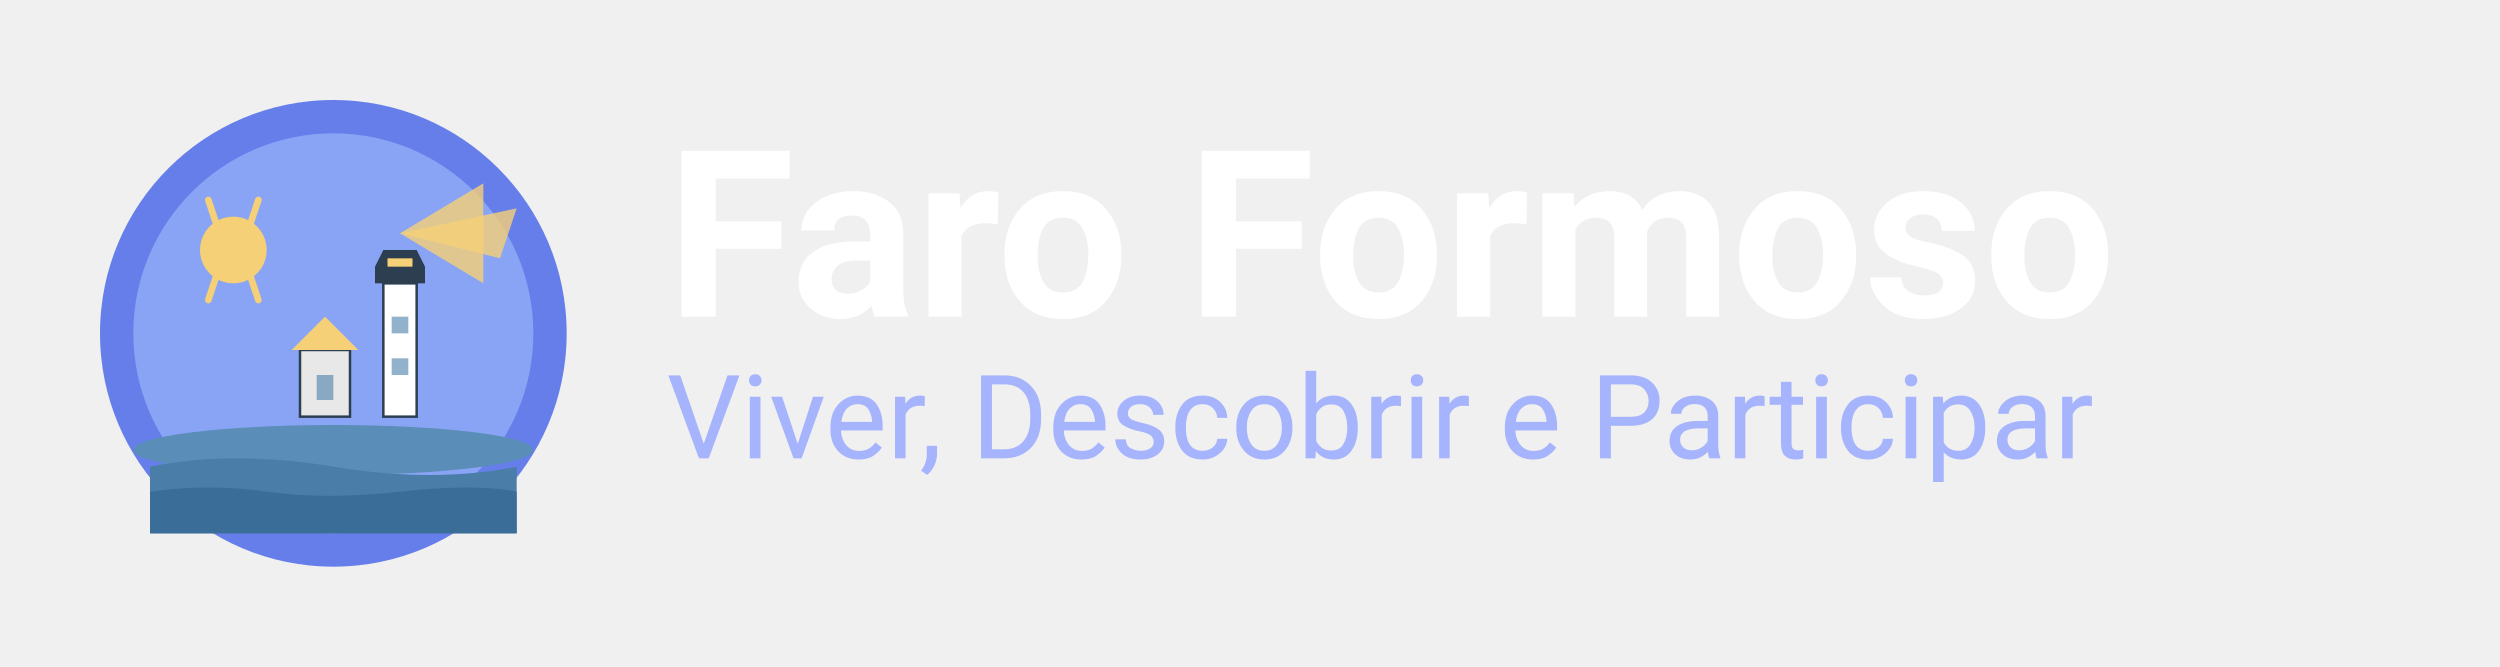
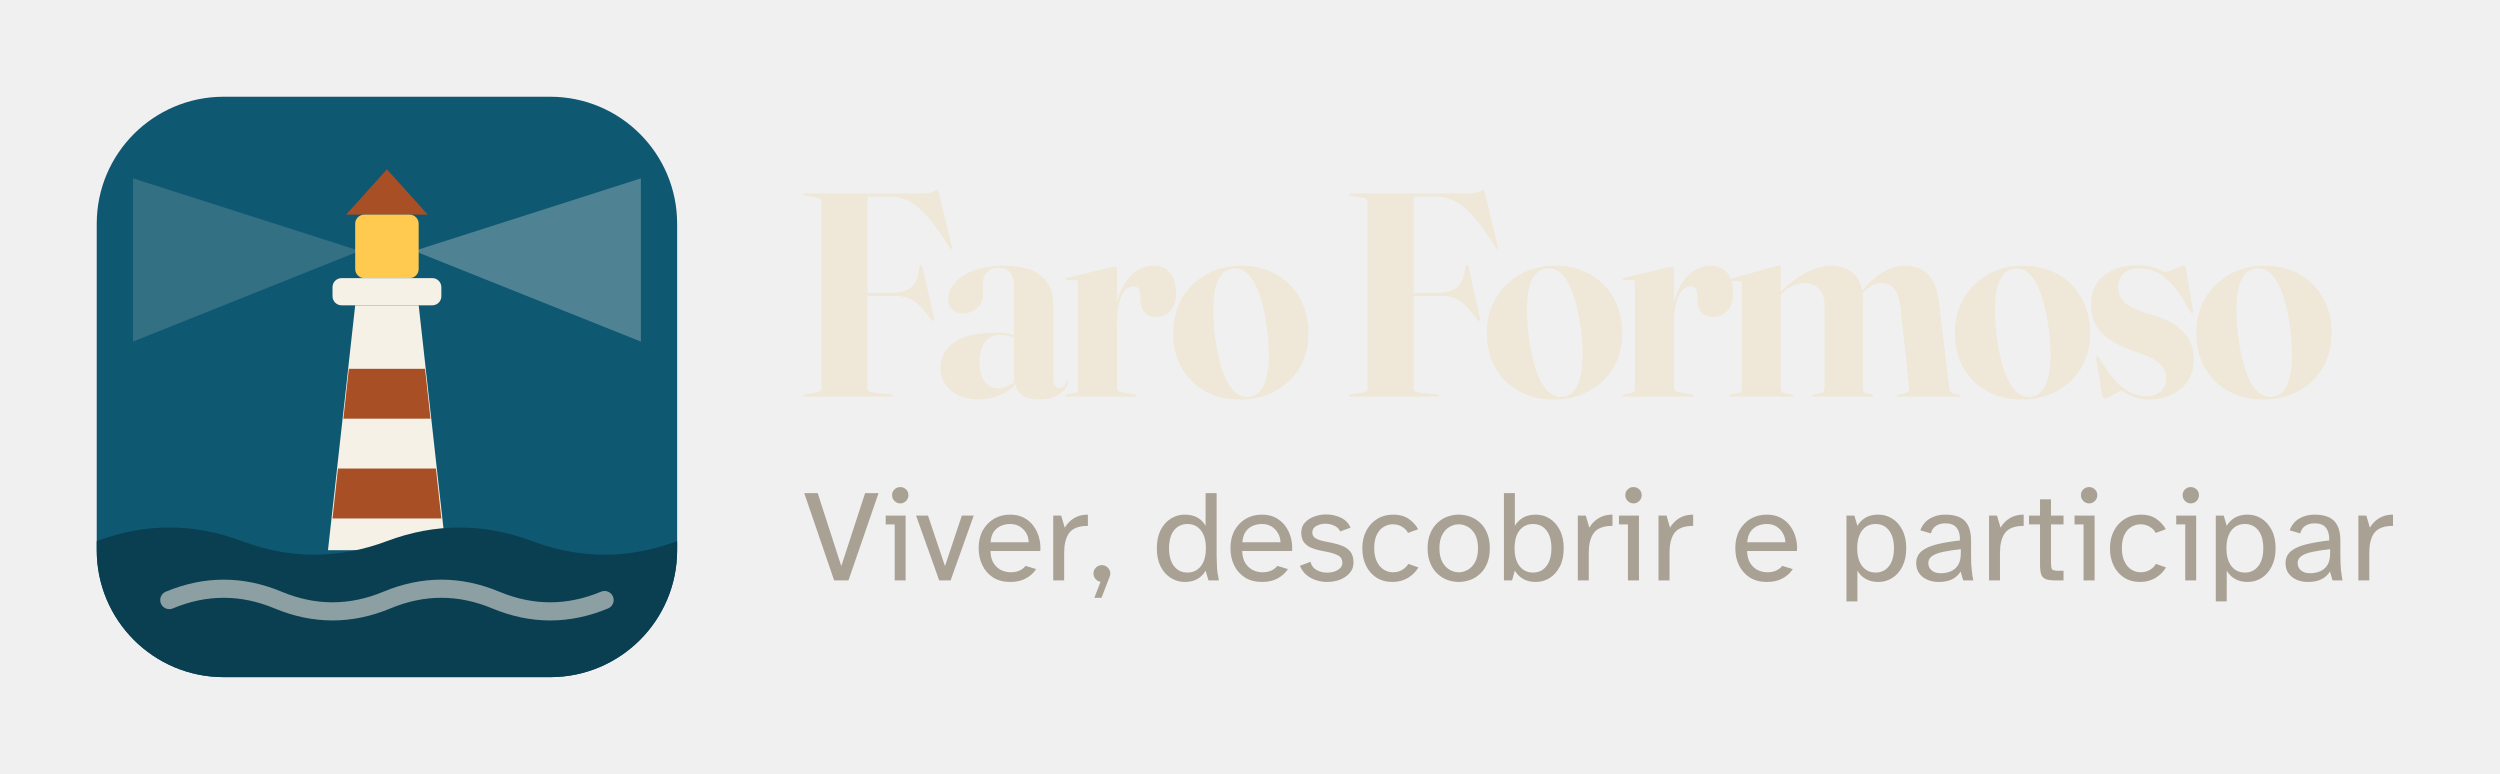
- <svg xmlns="http://www.w3.org/2000/svg" viewBox="0 0 300 80" role="img" aria-label="Faro Formoso Logo">
-   <defs>
-     <style>
-       .logo-text { font-family: -apple-system, BlinkMacSystemFont, "Segoe UI", Roboto, "Helvetica Neue", Arial, sans-serif; }
-       .logo-title { font-weight: 700; font-size: 28px; fill: #ffffff; }
-       .logo-subtitle { font-weight: 400; font-size: 14px; fill: #a5b4fc; }
-       .bg { fill: #667eea; }
-       .sky { fill: #89a4f5; }
-       .lighthouse-body { fill: #ffffff; }
-       .lighthouse-top { fill: #2c3e50; }
-       .light-beam { fill: #f5d076; opacity: 0.8; }
-       .wave1 { fill: #5a8db8; }
-       .wave2 { fill: #4a7da8; }
-       .wave3 { fill: #3a6d98; }
-       .sun { fill: #f5d076; }
-       .building { fill: #e8e8e8; }
-       .roof { fill: #f5d076; }
-     </style>
-   </defs>
-   <g transform="translate(10, 10)">
-     <circle cx="30" cy="30" r="28" class="bg" />
-     <circle cx="30" cy="30" r="24" class="sky" />
-     <circle cx="18" cy="20" r="4" class="sun" />
-     <path d="M 16 17 L 15 14 M 20 17 L 21 14 M 16 23 L 15 26 M 20 23 L 21 26" stroke="#f5d076" stroke-width="0.8" stroke-linecap="round" />
-     <path d="M 38 18 L 48 12 L 48 24 Z" class="light-beam" />
-     <path d="M 38 18 L 52 15 L 50 21 Z" class="light-beam" />
-     <rect x="36" y="24" width="4" height="16" class="lighthouse-body" stroke="#2c3e50" stroke-width="0.3" />
-     <path d="M 35 24 L 41 24 L 41 22 L 40 20 L 36 20 L 35 22 Z" class="lighthouse-top" />
-     <rect x="36.5" y="21" width="3" height="1" fill="#f5d076" />
-     <rect x="37" y="28" width="2" height="2" fill="#4a7da8" opacity="0.6" />
-     <rect x="37" y="33" width="2" height="2" fill="#4a7da8" opacity="0.6" />
-     <rect x="26" y="32" width="6" height="8" class="building" stroke="#2c3e50" stroke-width="0.3" />
-     <path d="M 25 32 L 29 28 L 33 32 Z" class="roof" />
-     <rect x="28" y="35" width="2" height="3" fill="#4a7da8" opacity="0.6" />
-     <ellipse cx="30" cy="44" rx="24" ry="3" class="wave1" />
-     <path d="M 8 46 Q 18 44 30 46 T 52 46 L 52 54 L 8 54 Z" class="wave2" />
-     <path d="M 8 49 Q 15 48 22 49 T 38 49 T 52 49 L 52 54 L 8 54 Z" class="wave3" />
+ <svg xmlns="http://www.w3.org/2000/svg" viewBox="0 0 258.44 80" role="img" aria-label="Faro Formoso — Viver, descobrir e participar">
+   <g transform="translate(10 10) scale(.9375)">
+     <rect width="64" height="64" rx="14" fill="#0f5872" />
+     <path d="M35 17 L60 9 L60 27 Z" fill="#f6f1e7" opacity=".28" />
+     <path d="M29 17 L4 9 L4 27 Z" fill="#f6f1e7" opacity=".16" />
+     <path d="M27.5 13 L32 8 L36.5 13 Z" fill="#a84f26" />
+     <rect x="28.5" y="13" width="7" height="7" rx="1" fill="#ffca4f" />
+     <rect x="26" y="20" width="12" height="3" rx="1" fill="#f6f1e7" />
+     <path d="M28.5 23 L35.5 23 L38.5 50 L25.5 50 Z" fill="#f6f1e7" />
+     <path d="M27.8 30 L36.2 30 L36.8 35.5 L27.2 35.5 Z" fill="#a84f26" />
+     <path d="M26.6 41 L37.4 41 L38 46.5 L26 46.5 Z" fill="#a84f26" />
+     <path d="M0 49 Q8 46 16 49 T32 49 T48 49 T64 49 V50 A14 14 0 0 1 50 64 H14 A14 14 0 0 1 0 50 Z" fill="#0a3e51" />
+     <path d="M8 55.5 Q14 53 20 55.5 T32 55.5 T44 55.5 T56 55.5" fill="none" stroke="#f6f1e7" stroke-width="2" stroke-linecap="round" opacity=".55" />
  </g>
-   <g class="logo-text">
-     <text x="80" y="38" class="logo-title">Faro Formoso</text>
-     <text x="80" y="55" class="logo-subtitle">Viver, Descobrir e Participar</text>
-   </g>
+   <path fill="#efe7d7" d="M95.53 20Q95.88 20 96.17 19.91Q96.46 19.82 96.66 19.72Q96.85 19.61 96.9 19.61Q96.94 19.61 96.96 19.67Q96.99 19.73 97.05 19.93L98.4 25.52Q98.43 25.61 98.41 25.66Q98.4 25.7 98.35 25.73Q98.32 25.75 98.28 25.73Q98.23 25.72 98.17 25.63Q96.94 23.59 95.92 22.43Q94.9 21.28 93.97 20.8Q93.04 20.32 92.04 20.32L89.68 20.32L89.68 40.17Q89.68 40.35 89.85 40.46Q90.03 40.57 90.39 40.6L92.11 40.78Q92.23 40.79 92.27 40.81Q92.31 40.84 92.31 40.91Q92.31 40.92 92.27 40.96Q92.23 41 92.14 41L83.16 41Q83.08 41 83.04 40.96Q82.99 40.92 82.99 40.91Q82.99 40.81 83.19 40.78L84.31 40.6Q84.63 40.55 84.78 40.45Q84.93 40.35 84.93 40.17L84.93 20.83Q84.93 20.65 84.78 20.55Q84.63 20.45 84.31 20.41L83.19 20.23Q82.99 20.2 82.99 20.09Q82.99 20.08 83.04 20.04Q83.08 20 83.16 20ZM88.54 30.28L92.13 30.28Q93.52 30.28 94.2 29.7Q94.89 29.12 95.07 27.56Q95.1 27.46 95.12 27.43Q95.14 27.41 95.19 27.4Q95.31 27.4 95.35 27.58L96.57 32.96Q96.58 33.03 96.57 33.09Q96.55 33.14 96.51 33.17Q96.48 33.17 96.43 33.16Q96.39 33.16 96.31 33.1Q95.59 32.12 95.04 31.57Q94.48 31.01 93.9 30.8Q93.33 30.59 92.53 30.59L88.54 30.59ZM105.02 39.62L105.02 39.46L104.83 39.62L104.83 29.65Q104.83 28.7 104.43 28.19Q104.03 27.68 103.3 27.68Q102.46 27.68 102.04 28.12Q101.62 28.55 101.62 29.12L101.62 30.44Q101.62 31.25 101.02 31.82Q100.43 32.39 99.52 32.39Q98.87 32.39 98.45 32.01Q98.03 31.63 98.03 30.85Q98.03 30.07 98.68 29.28Q99.34 28.49 100.61 27.98Q101.89 27.47 103.78 27.47Q106.36 27.47 107.62 28.51Q108.89 29.56 108.89 31.51L108.89 39.2Q108.89 39.67 109.07 39.89Q109.25 40.12 109.51 40.12Q109.76 40.12 109.98 39.94Q110.2 39.77 110.24 39.38Q110.26 39.32 110.27 39.3Q110.29 39.28 110.33 39.28Q110.36 39.28 110.38 39.3Q110.41 39.32 110.41 39.38Q110.41 39.68 110.12 40.13Q109.84 40.58 109.19 40.93Q108.55 41.29 107.47 41.29Q106.18 41.29 105.6 40.81Q105.02 40.33 105.02 39.62ZM97.25 38.06Q97.25 36.38 98.64 35.38Q100.03 34.39 103.13 34.39Q103.99 34.39 104.52 34.56Q105.05 34.73 105.52 35L105.4 35.11Q104.93 34.87 104.45 34.74Q103.97 34.63 103.37 34.63Q102.37 34.63 101.82 35.37Q101.27 36.11 101.27 37.48Q101.27 38.81 101.81 39.48Q102.35 40.15 103.21 40.15Q103.76 40.15 104.31 39.86Q104.86 39.58 105.2 39.07L105.38 39.17Q104.74 40.19 103.58 40.74Q102.43 41.29 101.11 41.29Q99.41 41.29 98.33 40.38Q97.25 39.47 97.25 38.06ZM115.27 33.37Q115.27 31.42 115.85 30.11Q116.42 28.81 117.32 28.14Q118.22 27.47 119.21 27.47Q120.34 27.47 120.95 28.2Q121.57 28.93 121.57 30.31Q121.57 31.54 120.98 32.14Q120.4 32.75 119.51 32.75Q118.7 32.75 118.32 32.3Q117.94 31.85 117.89 30.98L117.88 30.49Q117.86 30.05 117.7 29.82Q117.53 29.59 117.13 29.59Q116.69 29.59 116.31 30.01Q115.93 30.43 115.7 31.3Q115.46 32.17 115.46 33.47ZM115.46 27.79L115.46 32.67L115.46 40.03Q115.46 40.21 115.56 40.35Q115.66 40.49 115.84 40.53L117.32 40.78Q117.41 40.81 117.44 40.83Q117.46 40.85 117.46 40.91Q117.46 40.94 117.42 40.97Q117.38 41 117.31 41L110.27 41Q110.21 41 110.17 40.96Q110.12 40.92 110.12 40.9Q110.12 40.85 110.18 40.81Q110.23 40.78 110.32 40.78L111.05 40.64Q111.25 40.6 111.34 40.48Q111.43 40.37 111.43 40.21L111.43 29.2Q111.43 29.09 111.38 29.02Q111.32 28.96 111.22 28.96L110.27 28.96Q110.24 28.96 110.2 28.92Q110.15 28.88 110.15 28.85Q110.15 28.81 110.19 28.77Q110.23 28.73 110.32 28.72L114.97 27.62Q115.09 27.61 115.15 27.59Q115.21 27.58 115.3 27.58Q115.39 27.58 115.43 27.64Q115.46 27.71 115.46 27.79ZM128.34 27.47Q130.38 27.47 131.93 28.36Q133.49 29.24 134.37 30.82Q135.26 32.39 135.26 34.45Q135.26 36.46 134.35 38Q133.44 39.55 131.83 40.42Q130.22 41.3 128.15 41.3Q126.14 41.3 124.58 40.43Q123.03 39.56 122.15 38.02Q121.28 36.49 121.28 34.43Q121.28 32.42 122.18 30.85Q123.09 29.29 124.69 28.38Q126.29 27.47 128.34 27.47ZM129.12 41.03Q129.95 40.96 130.46 40.16Q130.97 39.37 131.12 37.84Q131.27 36.32 131 34.1Q130.71 31.87 130.2 30.43Q129.69 28.99 129 28.32Q128.31 27.65 127.44 27.76Q126.59 27.85 126.08 28.66Q125.57 29.47 125.45 30.97Q125.33 32.48 125.58 34.69Q125.87 36.88 126.37 38.32Q126.87 39.77 127.58 40.45Q128.28 41.12 129.12 41.03ZM151.98 20Q152.32 20 152.62 19.91Q152.91 19.82 153.1 19.72Q153.3 19.61 153.34 19.61Q153.39 19.61 153.41 19.67Q153.43 19.73 153.49 19.93L154.84 25.52Q154.87 25.61 154.86 25.66Q154.84 25.7 154.8 25.73Q154.77 25.75 154.72 25.73Q154.68 25.72 154.62 25.63Q153.39 23.59 152.37 22.43Q151.35 21.28 150.42 20.8Q149.49 20.32 148.48 20.32L146.13 20.32L146.13 40.17Q146.13 40.35 146.3 40.46Q146.47 40.57 146.83 40.6L148.56 40.78Q148.68 40.79 148.72 40.81Q148.75 40.84 148.75 40.91Q148.75 40.92 148.72 40.96Q148.68 41 148.59 41L139.6 41Q139.53 41 139.48 40.96Q139.44 40.92 139.44 40.91Q139.44 40.81 139.63 40.78L140.76 40.6Q141.07 40.55 141.22 40.45Q141.37 40.35 141.37 40.17L141.37 20.83Q141.37 20.65 141.22 20.55Q141.07 20.45 140.76 20.41L139.63 20.23Q139.44 20.2 139.44 20.09Q139.44 20.08 139.48 20.04Q139.53 20 139.6 20ZM144.99 30.28L148.57 30.28Q149.97 30.28 150.65 29.7Q151.33 29.12 151.51 27.56Q151.54 27.46 151.57 27.43Q151.59 27.41 151.63 27.4Q151.75 27.4 151.8 27.58L153.01 32.96Q153.03 33.03 153.01 33.09Q153 33.14 152.95 33.17Q152.92 33.17 152.88 33.16Q152.83 33.16 152.76 33.1Q152.04 32.12 151.48 31.57Q150.93 31.01 150.35 30.8Q149.77 30.59 148.98 30.59L144.99 30.59ZM160.78 27.47Q162.82 27.47 164.37 28.36Q165.92 29.24 166.81 30.82Q167.69 32.39 167.69 34.45Q167.69 36.46 166.79 38Q165.88 39.55 164.27 40.42Q162.65 41.3 160.58 41.3Q158.57 41.3 157.02 40.43Q155.47 39.56 154.59 38.02Q153.71 36.49 153.71 34.43Q153.71 32.42 154.62 30.85Q155.53 29.29 157.13 28.38Q158.72 27.47 160.78 27.47ZM161.56 41.03Q162.38 40.96 162.89 40.16Q163.4 39.37 163.55 37.84Q163.7 36.32 163.43 34.1Q163.15 31.87 162.64 30.43Q162.13 28.99 161.44 28.32Q160.75 27.65 159.88 27.76Q159.02 27.85 158.51 28.66Q158 29.47 157.88 30.97Q157.76 32.48 158.02 34.69Q158.3 36.88 158.81 38.32Q159.31 39.77 160.01 40.45Q160.72 41.12 161.56 41.03ZM172.85 33.37Q172.85 31.42 173.43 30.11Q174.01 28.81 174.91 28.14Q175.81 27.47 176.8 27.47Q177.92 27.47 178.54 28.2Q179.15 28.93 179.15 30.31Q179.15 31.54 178.57 32.14Q177.98 32.75 177.1 32.75Q176.29 32.75 175.9 32.3Q175.52 31.85 175.48 30.98L175.46 30.49Q175.45 30.05 175.28 29.82Q175.12 29.59 174.71 29.59Q174.28 29.59 173.89 30.01Q173.51 30.43 173.28 31.3Q173.05 32.17 173.05 33.47ZM173.05 27.79L173.05 32.67L173.05 40.03Q173.05 40.21 173.14 40.35Q173.24 40.49 173.42 40.53L174.91 40.78Q175 40.81 175.02 40.83Q175.04 40.85 175.04 40.91Q175.04 40.94 175 40.97Q174.97 41 174.89 41L167.86 41Q167.8 41 167.75 40.96Q167.71 40.92 167.71 40.9Q167.71 40.85 167.76 40.81Q167.81 40.78 167.9 40.78L168.64 40.64Q168.83 40.6 168.92 40.48Q169.01 40.37 169.01 40.21L169.01 29.2Q169.01 29.09 168.96 29.02Q168.91 28.96 168.8 28.96L167.86 28.96Q167.83 28.96 167.78 28.92Q167.74 28.88 167.74 28.85Q167.74 28.81 167.77 28.77Q167.81 28.73 167.9 28.72L172.55 27.62Q172.67 27.61 172.73 27.59Q172.79 27.58 172.88 27.58Q172.97 27.58 173.01 27.64Q173.05 27.71 173.05 27.79ZM184.09 27.68L184.09 40.16Q184.09 40.34 184.19 40.48Q184.29 40.61 184.48 40.66L185.25 40.79Q185.38 40.81 185.38 40.9Q185.38 41 185.22 41L178.9 41Q178.84 41 178.81 40.97Q178.77 40.94 178.77 40.9Q178.77 40.87 178.81 40.83Q178.86 40.79 178.93 40.78L179.7 40.64Q179.89 40.6 179.98 40.48Q180.06 40.37 180.06 40.21L180.06 29.3Q180.06 29.2 180.01 29.13Q179.97 29.06 179.85 29.06L178.92 29.05Q178.87 29.05 178.84 29.02Q178.8 28.99 178.8 28.96Q178.8 28.91 178.84 28.87Q178.89 28.84 178.95 28.82L183.6 27.52Q183.73 27.49 183.79 27.48Q183.85 27.47 183.93 27.47Q184.03 27.47 184.06 27.54Q184.09 27.61 184.09 27.68ZM183.78 30.74L183.6 30.59L184.14 30.1Q185.7 28.63 186.98 28.05Q188.26 27.47 189.33 27.47Q190.77 27.47 191.68 28.36Q192.6 29.26 192.6 31.18L192.6 40.22Q192.6 40.42 192.7 40.53Q192.79 40.64 192.97 40.69L193.51 40.78Q193.66 40.82 193.66 40.9Q193.66 41 193.47 41L187.48 41Q187.36 41 187.36 40.9Q187.36 40.81 187.51 40.79L188.17 40.67Q188.44 40.61 188.53 40.43Q188.62 40.25 188.62 39.98L188.62 31.61Q188.62 30.47 188.06 29.86Q187.5 29.26 186.61 29.26Q185.97 29.26 185.41 29.49Q184.84 29.72 184.29 30.26ZM192.22 30.74L192.06 30.59L192.52 30.04Q193.65 28.7 194.74 28.09Q195.84 27.47 196.99 27.47Q198.37 27.47 199.29 28.36Q200.2 29.26 200.43 31.21L201.52 40.17Q201.55 40.42 201.66 40.53Q201.76 40.66 201.94 40.7L202.47 40.81Q202.53 40.81 202.56 40.84Q202.59 40.87 202.59 40.9Q202.59 40.94 202.56 40.97Q202.53 41 202.47 41L196.21 41Q196.09 41 196.09 40.9Q196.09 40.82 196.26 40.79L196.9 40.67Q197.17 40.61 197.29 40.42Q197.4 40.24 197.35 39.95L196.45 31.61Q196.32 30.49 195.84 29.87Q195.36 29.26 194.52 29.26Q194.02 29.26 193.57 29.5Q193.12 29.74 192.67 30.2ZM209.15 27.47Q211.19 27.47 212.75 28.36Q214.3 29.24 215.18 30.82Q216.07 32.39 216.07 34.45Q216.07 36.46 215.16 38Q214.25 39.55 212.64 40.42Q211.03 41.3 208.96 41.3Q206.95 41.3 205.4 40.43Q203.84 39.56 202.97 38.02Q202.09 36.49 202.09 34.43Q202.09 32.42 203 30.85Q203.9 29.29 205.5 28.38Q207.1 27.47 209.15 27.47ZM209.93 41.03Q210.76 40.96 211.27 40.16Q211.78 39.37 211.93 37.84Q212.08 36.32 211.81 34.1Q211.52 31.87 211.01 30.43Q210.5 28.99 209.81 28.32Q209.12 27.65 208.25 27.76Q207.4 27.85 206.89 28.66Q206.38 29.47 206.26 30.97Q206.14 32.48 206.39 34.69Q206.68 36.88 207.18 38.32Q207.68 39.77 208.39 40.45Q209.09 41.12 209.93 41.03ZM221.81 40.97Q222.8 40.97 223.36 40.46Q223.93 39.95 223.93 39.13Q223.93 38.56 223.66 38.08Q223.39 37.6 222.73 37.19Q222.08 36.78 220.93 36.41Q219.11 35.81 218.08 35.09Q217.04 34.37 216.61 33.48Q216.17 32.59 216.17 31.48Q216.17 29.54 217.49 28.49Q218.81 27.44 221 27.44Q221.92 27.44 222.51 27.61Q223.1 27.79 223.42 27.96Q223.75 28.13 223.84 28.13Q223.99 28.13 224.4 27.96Q224.81 27.79 225.22 27.61Q225.62 27.44 225.73 27.44Q225.8 27.44 225.86 27.47Q225.92 27.5 225.94 27.61L226.69 32.06Q226.72 32.17 226.69 32.25Q226.67 32.33 226.64 32.36Q226.58 32.38 226.54 32.35Q226.51 32.33 226.46 32.28Q225.53 30.56 224.7 29.57Q223.87 28.58 223 28.16Q222.14 27.74 221.17 27.74Q220.1 27.74 219.53 28.27Q218.96 28.79 218.96 29.69Q218.96 30.29 219.25 30.79Q219.53 31.3 220.27 31.72Q221 32.14 222.37 32.53Q223.99 32.98 224.95 33.67Q225.92 34.36 226.35 35.23Q226.78 36.11 226.78 37.17Q226.78 38.44 226.16 39.37Q225.55 40.3 224.5 40.8Q223.45 41.3 222.14 41.3Q221.32 41.3 220.71 41.07Q220.1 40.84 219.73 40.61Q219.37 40.39 219.29 40.39Q219.19 40.39 218.83 40.6Q218.47 40.81 218.09 41.01Q217.72 41.21 217.6 41.21Q217.51 41.21 217.43 41.14Q217.36 41.06 217.33 40.9L216.7 37.13Q216.7 36.97 216.71 36.89Q216.73 36.82 216.77 36.78Q216.82 36.76 216.85 36.78Q216.89 36.82 216.92 36.88Q218.2 39.08 219.41 40.03Q220.63 40.97 221.81 40.97ZM234.12 27.47Q236.16 27.47 237.71 28.36Q239.26 29.24 240.15 30.82Q241.03 32.39 241.03 34.45Q241.03 36.46 240.12 38Q239.22 39.55 237.6 40.42Q235.99 41.3 233.92 41.3Q231.91 41.3 230.36 40.43Q228.81 39.56 227.93 38.02Q227.05 36.49 227.05 34.43Q227.05 32.42 227.96 30.85Q228.87 29.29 230.46 28.38Q232.06 27.47 234.12 27.47ZM234.9 41.03Q235.72 40.96 236.23 40.16Q236.74 39.37 236.89 37.84Q237.04 36.32 236.77 34.1Q236.49 31.87 235.98 30.43Q235.47 28.99 234.78 28.32Q234.09 27.65 233.22 27.76Q232.36 27.85 231.85 28.66Q231.34 29.47 231.22 30.97Q231.1 32.48 231.36 34.69Q231.64 36.88 232.14 38.32Q232.65 39.77 233.35 40.45Q234.06 41.12 234.9 41.03Z" />
+   <path fill="#a8a194" d="M86.23 60L83.14 50.98L84.53 50.98L86.97 58.52L89.43 50.98L90.82 50.98L87.71 60ZM93.06 52.04Q92.72 52.04 92.47 51.79Q92.22 51.54 92.22 51.18Q92.22 50.83 92.47 50.59Q92.72 50.35 93.06 50.35Q93.41 50.35 93.66 50.59Q93.91 50.83 93.91 51.18Q93.91 51.54 93.66 51.79Q93.41 52.04 93.06 52.04ZM92.49 60L92.49 54.21L91.56 54.21L91.56 53.3L93.62 53.3L93.62 60ZM97.09 60L94.7 53.3L95.93 53.3L97.69 58.52L99.43 53.3L100.66 53.3L98.27 60ZM104.45 60.16Q103.4 60.16 102.67 59.7Q101.94 59.23 101.56 58.44Q101.17 57.65 101.17 56.67Q101.17 55.6 101.6 54.82Q102.04 54.05 102.77 53.62Q103.51 53.2 104.42 53.2Q105.22 53.2 105.83 53.51Q106.44 53.83 106.83 54.36Q107.23 54.9 107.41 55.57Q107.6 56.25 107.54 56.96L102.39 56.96Q102.41 57.8 102.76 58.29Q103.1 58.77 103.57 58.97Q104.05 59.16 104.45 59.16Q105.02 59.16 105.4 58.98Q105.79 58.8 106.02 58.5L107.11 58.83Q106.75 59.41 106.07 59.78Q105.4 60.16 104.45 60.16ZM102.4 56.06L106.34 56.06Q106.34 55.59 106.11 55.15Q105.87 54.72 105.44 54.44Q105.02 54.17 104.42 54.17Q103.93 54.17 103.48 54.36Q103.03 54.55 102.74 54.96Q102.45 55.38 102.4 56.06ZM108.88 60L108.88 53.3L109.7 53.3L110.07 54.55Q110.42 53.94 111.02 53.57Q111.62 53.2 112.46 53.2L112.46 54.37Q112.36 54.37 112.26 54.37Q112.16 54.37 112.07 54.38Q110.92 54.48 110.47 55.18Q110.01 55.88 110.01 57.12L110.01 60ZM113.13 61.8L113.77 60.15Q113.46 60.09 113.25 59.85Q113.04 59.61 113.04 59.28Q113.04 58.93 113.29 58.68Q113.55 58.42 113.9 58.42Q114.27 58.42 114.52 58.68Q114.78 58.93 114.78 59.28Q114.78 59.45 114.71 59.62L113.87 61.8ZM122.46 60.16Q121.7 60.16 121.04 59.75Q120.38 59.34 119.98 58.56Q119.59 57.79 119.59 56.68Q119.59 55.57 119.98 54.8Q120.38 54.02 121.04 53.61Q121.7 53.2 122.46 53.2Q123.26 53.2 123.8 53.51Q124.34 53.83 124.63 54.36L124.63 50.98L125.77 50.98L125.77 57.48Q125.77 57.81 125.8 58.47Q125.82 59.12 126 60L124.93 60L124.63 58.99Q124.34 59.53 123.8 59.84Q123.26 60.16 122.46 60.16ZM122.76 59.19Q123.62 59.19 124.14 58.53Q124.66 57.87 124.66 56.68Q124.66 55.48 124.14 54.82Q123.62 54.17 122.76 54.17Q121.89 54.17 121.37 54.82Q120.85 55.48 120.85 56.68Q120.85 57.87 121.37 58.53Q121.89 59.19 122.76 59.19ZM130.48 60.16Q129.43 60.16 128.7 59.7Q127.97 59.23 127.58 58.44Q127.2 57.65 127.2 56.67Q127.2 55.6 127.63 54.82Q128.06 54.05 128.8 53.62Q129.53 53.2 130.45 53.2Q131.25 53.2 131.86 53.51Q132.46 53.83 132.86 54.36Q133.26 54.9 133.44 55.57Q133.63 56.25 133.57 56.96L128.41 56.96Q128.44 57.8 128.79 58.29Q129.13 58.77 129.6 58.97Q130.07 59.16 130.48 59.16Q131.05 59.16 131.43 58.98Q131.82 58.8 132.05 58.5L133.14 58.83Q132.77 59.41 132.1 59.78Q131.42 60.16 130.48 60.16ZM128.43 56.06L132.37 56.06Q132.37 55.59 132.13 55.15Q131.9 54.72 131.47 54.44Q131.05 54.17 130.45 54.17Q129.95 54.17 129.51 54.36Q129.06 54.55 128.77 54.96Q128.48 55.38 128.43 56.06ZM137.19 60.16Q136.61 60.16 136.05 59.98Q135.49 59.8 135.05 59.43Q134.61 59.06 134.38 58.49L135.47 58.08Q135.62 58.68 136.13 58.94Q136.64 59.2 137.19 59.2Q137.59 59.2 137.95 59.08Q138.31 58.96 138.54 58.73Q138.77 58.5 138.77 58.2Q138.77 57.65 138.33 57.42Q137.89 57.19 137.28 57.07L136.35 56.88Q135.87 56.77 135.45 56.58Q135.03 56.38 134.77 56.02Q134.52 55.65 134.52 55.05Q134.52 54.44 134.89 54.03Q135.27 53.61 135.86 53.4Q136.45 53.18 137.09 53.18Q137.89 53.18 138.6 53.51Q139.31 53.84 139.61 54.55L138.54 54.94Q138.36 54.53 137.92 54.34Q137.49 54.14 137.01 54.14Q136.5 54.14 136.08 54.37Q135.66 54.6 135.66 55.03Q135.66 55.46 136.02 55.66Q136.38 55.86 136.91 55.96L137.78 56.14Q138.32 56.25 138.81 56.45Q139.3 56.65 139.61 57.05Q139.92 57.45 139.92 58.16Q139.92 58.8 139.52 59.24Q139.13 59.69 138.51 59.93Q137.89 60.16 137.19 60.16ZM143.95 60.16Q142.99 60.16 142.29 59.71Q141.59 59.26 141.21 58.47Q140.83 57.69 140.83 56.68Q140.83 55.68 141.23 54.89Q141.63 54.1 142.36 53.65Q143.09 53.2 144.07 53.2Q144.98 53.2 145.63 53.64Q146.27 54.09 146.6 54.71L145.56 55.09Q145.34 54.68 144.92 54.44Q144.51 54.2 143.99 54.2Q143.49 54.2 143.05 54.46Q142.6 54.72 142.33 55.27Q142.06 55.82 142.06 56.67Q142.06 57.5 142.34 58.06Q142.62 58.62 143.05 58.89Q143.49 59.16 143.99 59.16Q144.55 59.16 144.96 58.91Q145.37 58.66 145.59 58.29L146.63 58.66Q146.25 59.31 145.55 59.74Q144.84 60.16 143.95 60.16ZM150.8 60.16Q150.22 60.16 149.65 59.96Q149.08 59.76 148.62 59.33Q148.15 58.91 147.87 58.25Q147.58 57.58 147.58 56.68Q147.58 55.77 147.87 55.11Q148.15 54.45 148.62 54.03Q149.08 53.6 149.65 53.4Q150.22 53.2 150.8 53.2Q151.38 53.2 151.95 53.4Q152.53 53.6 152.99 54.03Q153.46 54.45 153.73 55.11Q154.01 55.77 154.01 56.68Q154.01 57.58 153.73 58.25Q153.46 58.91 152.99 59.33Q152.53 59.76 151.95 59.96Q151.38 60.16 150.8 60.16ZM150.8 59.16Q151.28 59.16 151.74 58.9Q152.2 58.64 152.5 58.09Q152.79 57.54 152.79 56.68Q152.79 55.82 152.5 55.27Q152.2 54.72 151.74 54.46Q151.28 54.2 150.8 54.2Q150.32 54.2 149.86 54.46Q149.39 54.72 149.1 55.27Q148.8 55.82 148.8 56.68Q148.8 57.54 149.1 58.09Q149.39 58.64 149.86 58.9Q150.32 59.16 150.8 59.16ZM158.78 60.16Q157.99 60.16 157.45 59.84Q156.91 59.53 156.6 58.99L156.31 60L155.47 60L155.47 50.98L156.6 50.98L156.6 54.36Q156.91 53.83 157.45 53.51Q157.99 53.2 158.78 53.2Q159.54 53.2 160.2 53.61Q160.85 54.02 161.25 54.8Q161.65 55.57 161.65 56.68Q161.65 57.79 161.25 58.56Q160.85 59.34 160.2 59.75Q159.54 60.16 158.78 60.16ZM158.48 59.19Q159.34 59.19 159.86 58.53Q160.38 57.87 160.38 56.68Q160.38 55.48 159.86 54.82Q159.34 54.17 158.48 54.17Q157.61 54.17 157.09 54.82Q156.57 55.48 156.57 56.68Q156.57 57.87 157.09 58.53Q157.61 59.19 158.48 59.19ZM163.11 60L163.11 53.3L163.93 53.3L164.3 54.55Q164.65 53.94 165.25 53.57Q165.85 53.2 166.69 53.2L166.69 54.37Q166.59 54.37 166.49 54.37Q166.39 54.37 166.3 54.38Q165.15 54.48 164.7 55.18Q164.24 55.88 164.24 57.12L164.24 60ZM168.86 52.04Q168.52 52.04 168.27 51.79Q168.02 51.54 168.02 51.18Q168.02 50.83 168.27 50.59Q168.52 50.35 168.86 50.35Q169.21 50.35 169.46 50.59Q169.71 50.83 169.71 51.18Q169.71 51.54 169.46 51.79Q169.21 52.04 168.86 52.04ZM168.29 60L168.29 54.21L167.36 54.21L167.36 53.3L169.43 53.3L169.43 60ZM171.45 60L171.45 53.3L172.28 53.3L172.64 54.55Q172.99 53.94 173.59 53.57Q174.19 53.2 175.03 53.2L175.03 54.37Q174.94 54.37 174.83 54.37Q174.73 54.37 174.64 54.38Q173.49 54.48 173.04 55.18Q172.59 55.88 172.59 57.12L172.59 60ZM182.67 60.16Q181.62 60.16 180.89 59.7Q180.16 59.23 179.77 58.44Q179.39 57.65 179.39 56.67Q179.39 55.6 179.82 54.82Q180.25 54.05 180.99 53.62Q181.73 53.2 182.64 53.2Q183.44 53.2 184.05 53.51Q184.66 53.83 185.05 54.36Q185.45 54.9 185.63 55.57Q185.82 56.25 185.76 56.96L180.61 56.96Q180.63 57.8 180.98 58.29Q181.32 58.77 181.79 58.97Q182.27 59.16 182.67 59.16Q183.24 59.16 183.62 58.98Q184.01 58.8 184.24 58.5L185.33 58.83Q184.97 59.41 184.29 59.78Q183.62 60.16 182.67 60.16ZM180.62 56.06L184.56 56.06Q184.56 55.59 184.32 55.15Q184.09 54.72 183.66 54.44Q183.24 54.17 182.64 54.17Q182.14 54.17 181.7 54.36Q181.25 54.55 180.96 54.96Q180.67 55.38 180.62 56.06ZM190.88 62.17L190.88 53.3L191.7 53.3L192.01 54.36Q192.32 53.83 192.86 53.51Q193.4 53.2 194.19 53.2Q194.96 53.2 195.61 53.61Q196.27 54.02 196.66 54.8Q197.06 55.57 197.06 56.68Q197.06 57.77 196.66 58.56Q196.27 59.34 195.61 59.75Q194.96 60.16 194.19 60.16Q193.4 60.16 192.86 59.84Q192.32 59.53 192.01 58.99L192.01 62.17ZM193.89 59.19Q194.75 59.19 195.27 58.53Q195.79 57.87 195.79 56.68Q195.79 55.48 195.27 54.82Q194.75 54.17 193.89 54.17Q193.03 54.17 192.51 54.82Q191.99 55.48 191.99 56.68Q191.99 57.87 192.51 58.53Q193.03 59.19 193.89 59.19ZM200.4 60.16Q199.76 60.16 199.24 59.93Q198.71 59.7 198.4 59.27Q198.09 58.84 198.09 58.23Q198.09 57.44 198.65 56.98Q199.21 56.52 200.23 56.27Q201.25 56.02 202.61 55.87Q202.64 55.02 202.27 54.56Q201.91 54.1 201.1 54.1Q200.49 54.1 200.11 54.38Q199.72 54.65 199.61 55.14L198.52 54.82Q198.79 54.05 199.48 53.62Q200.18 53.2 201.08 53.2Q202.48 53.2 203.12 53.85Q203.76 54.51 203.76 55.91L203.76 57.48Q203.76 58.31 203.83 58.92Q203.89 59.53 203.99 60L202.95 60L202.68 59.08Q202.38 59.58 201.83 59.87Q201.27 60.16 200.4 60.16ZM200.64 59.26Q201.17 59.26 201.64 59.07Q202.11 58.88 202.41 58.43Q202.7 57.98 202.7 57.19L202.7 56.77Q201.68 56.88 200.92 57.04Q200.17 57.19 199.75 57.47Q199.34 57.75 199.34 58.2Q199.34 58.68 199.69 58.97Q200.03 59.26 200.64 59.26ZM205.62 60L205.62 53.3L206.44 53.3L206.81 54.55Q207.16 53.94 207.76 53.57Q208.36 53.2 209.2 53.2L209.2 54.37Q209.1 54.37 209 54.37Q208.9 54.37 208.81 54.38Q207.66 54.48 207.21 55.18Q206.75 55.88 206.75 57.12L206.75 60ZM212.47 60Q211.83 60 211.49 59.87Q211.14 59.74 211.01 59.38Q210.89 59.01 210.89 58.33L210.89 54.21L209.75 54.21L209.75 53.3L210.89 53.3L210.89 51.62L212.02 51.62L212.02 53.3L213.32 53.3L213.32 54.21L212.02 54.21L212.02 58.14Q212.02 58.65 212.12 58.83Q212.22 59 212.71 59L213.32 59L213.32 60ZM215.96 52.04Q215.62 52.04 215.37 51.79Q215.12 51.54 215.12 51.18Q215.12 50.83 215.37 50.59Q215.62 50.35 215.96 50.35Q216.31 50.35 216.56 50.59Q216.81 50.83 216.81 51.18Q216.81 51.54 216.56 51.79Q216.31 52.04 215.96 52.04ZM215.39 60L215.39 54.21L214.46 54.21L214.46 53.3L216.53 53.3L216.53 60ZM221.24 60.16Q220.28 60.16 219.58 59.71Q218.88 59.26 218.5 58.47Q218.12 57.69 218.12 56.68Q218.12 55.68 218.52 54.89Q218.92 54.1 219.65 53.65Q220.38 53.2 221.36 53.2Q222.27 53.2 222.91 53.64Q223.56 54.09 223.89 54.71L222.85 55.09Q222.63 54.68 222.21 54.44Q221.79 54.2 221.28 54.2Q220.78 54.2 220.34 54.46Q219.89 54.72 219.62 55.27Q219.35 55.82 219.35 56.67Q219.35 57.5 219.63 58.06Q219.9 58.62 220.34 58.89Q220.78 59.16 221.28 59.16Q221.83 59.16 222.25 58.91Q222.66 58.66 222.87 58.29L223.91 58.66Q223.54 59.31 222.83 59.74Q222.13 60.16 221.24 60.16ZM226.46 52.04Q226.13 52.04 225.88 51.79Q225.63 51.54 225.63 51.18Q225.63 50.83 225.88 50.59Q226.13 50.35 226.46 50.35Q226.82 50.35 227.07 50.59Q227.32 50.83 227.32 51.18Q227.32 51.54 227.07 51.79Q226.82 52.04 226.46 52.04ZM225.9 60L225.9 54.21L224.97 54.21L224.97 53.3L227.03 53.3L227.03 60ZM229.06 62.17L229.06 53.3L229.88 53.3L230.19 54.36Q230.5 53.83 231.04 53.51Q231.58 53.2 232.36 53.2Q233.13 53.2 233.79 53.61Q234.44 54.02 234.84 54.8Q235.24 55.57 235.24 56.68Q235.24 57.77 234.84 58.56Q234.44 59.34 233.79 59.75Q233.13 60.16 232.36 60.16Q231.58 60.16 231.04 59.84Q230.5 59.53 230.19 58.99L230.19 62.17ZM232.07 59.19Q232.93 59.19 233.45 58.53Q233.97 57.87 233.97 56.68Q233.97 55.48 233.45 54.82Q232.93 54.17 232.07 54.17Q231.2 54.17 230.68 54.82Q230.16 55.48 230.16 56.68Q230.16 57.87 230.68 58.53Q231.2 59.19 232.07 59.19ZM238.57 60.16Q237.94 60.16 237.41 59.93Q236.89 59.7 236.58 59.27Q236.27 58.84 236.27 58.23Q236.27 57.44 236.83 56.98Q237.39 56.52 238.41 56.27Q239.42 56.02 240.79 55.87Q240.81 55.02 240.45 54.56Q240.09 54.1 239.28 54.1Q238.67 54.1 238.28 54.38Q237.9 54.65 237.79 55.14L236.7 54.82Q236.97 54.05 237.66 53.62Q238.36 53.2 239.26 53.2Q240.65 53.2 241.29 53.85Q241.94 54.51 241.94 55.91L241.94 57.48Q241.94 58.31 242 58.92Q242.07 59.53 242.16 60L241.13 60L240.86 59.08Q240.56 59.58 240 59.87Q239.45 60.16 238.57 60.16ZM238.82 59.26Q239.34 59.26 239.82 59.07Q240.29 58.88 240.59 58.43Q240.88 57.98 240.88 57.19L240.88 56.77Q239.86 56.88 239.1 57.04Q238.34 57.19 237.93 57.47Q237.52 57.75 237.52 58.2Q237.52 58.68 237.87 58.97Q238.21 59.26 238.82 59.26ZM243.8 60L243.8 53.3L244.62 53.3L244.99 54.55Q245.34 53.94 245.94 53.57Q246.54 53.2 247.38 53.2L247.38 54.37Q247.28 54.37 247.18 54.37Q247.08 54.37 246.98 54.38Q245.84 54.48 245.38 55.18Q244.93 55.88 244.93 57.12L244.93 60Z" />
</svg>
